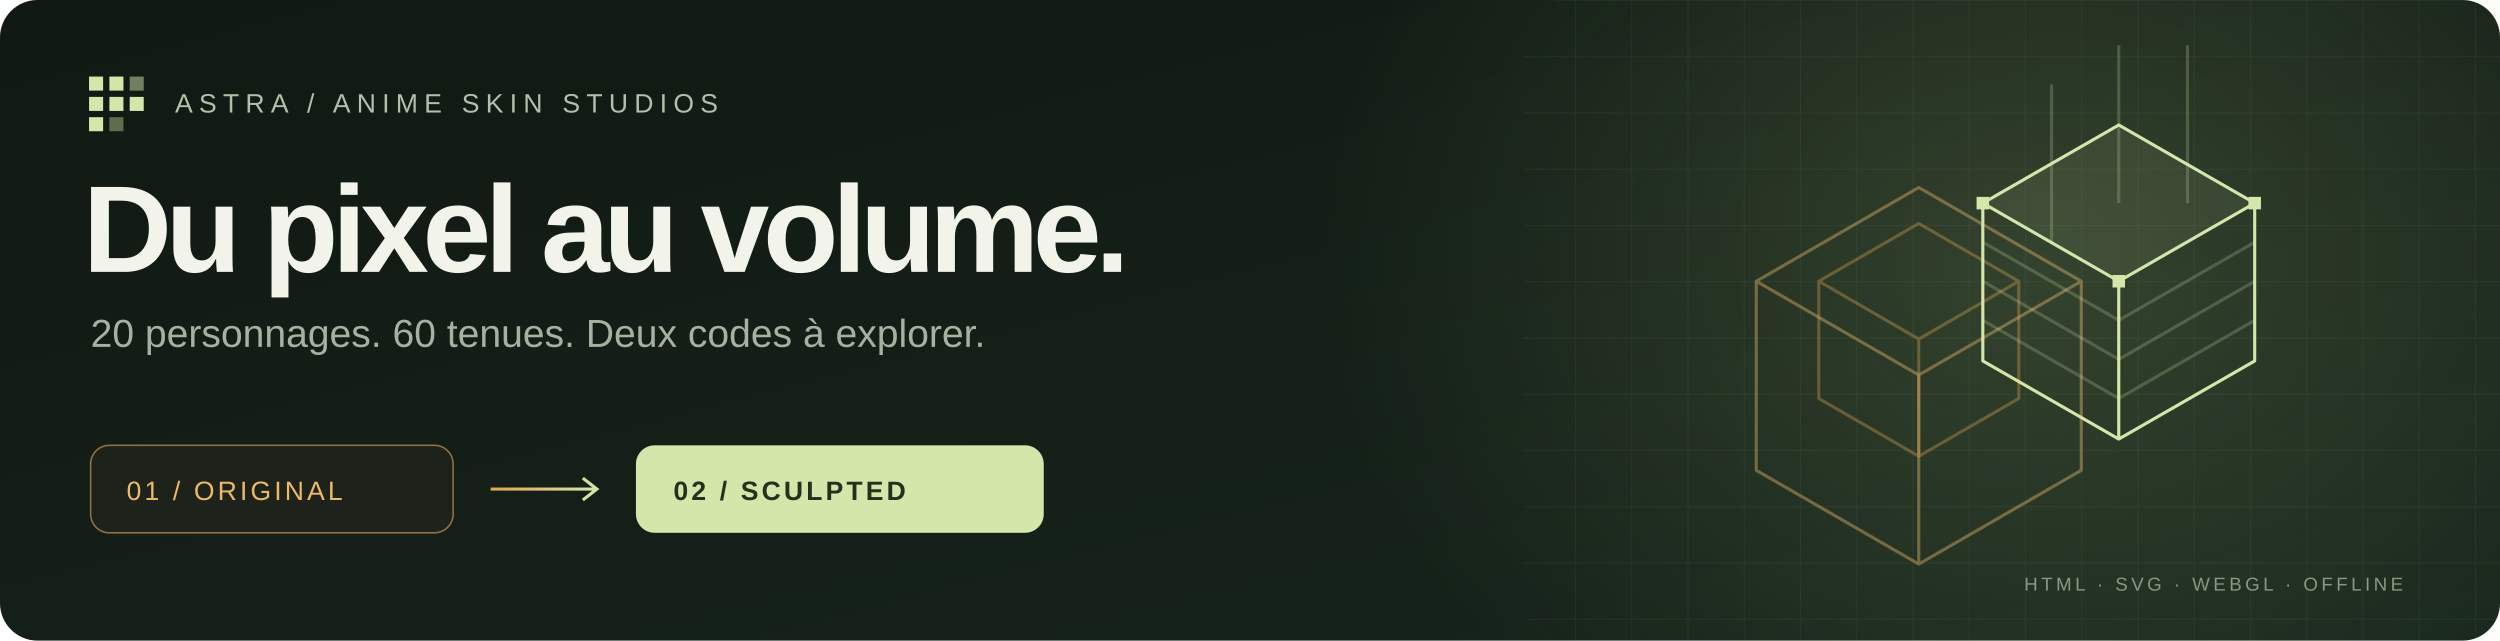
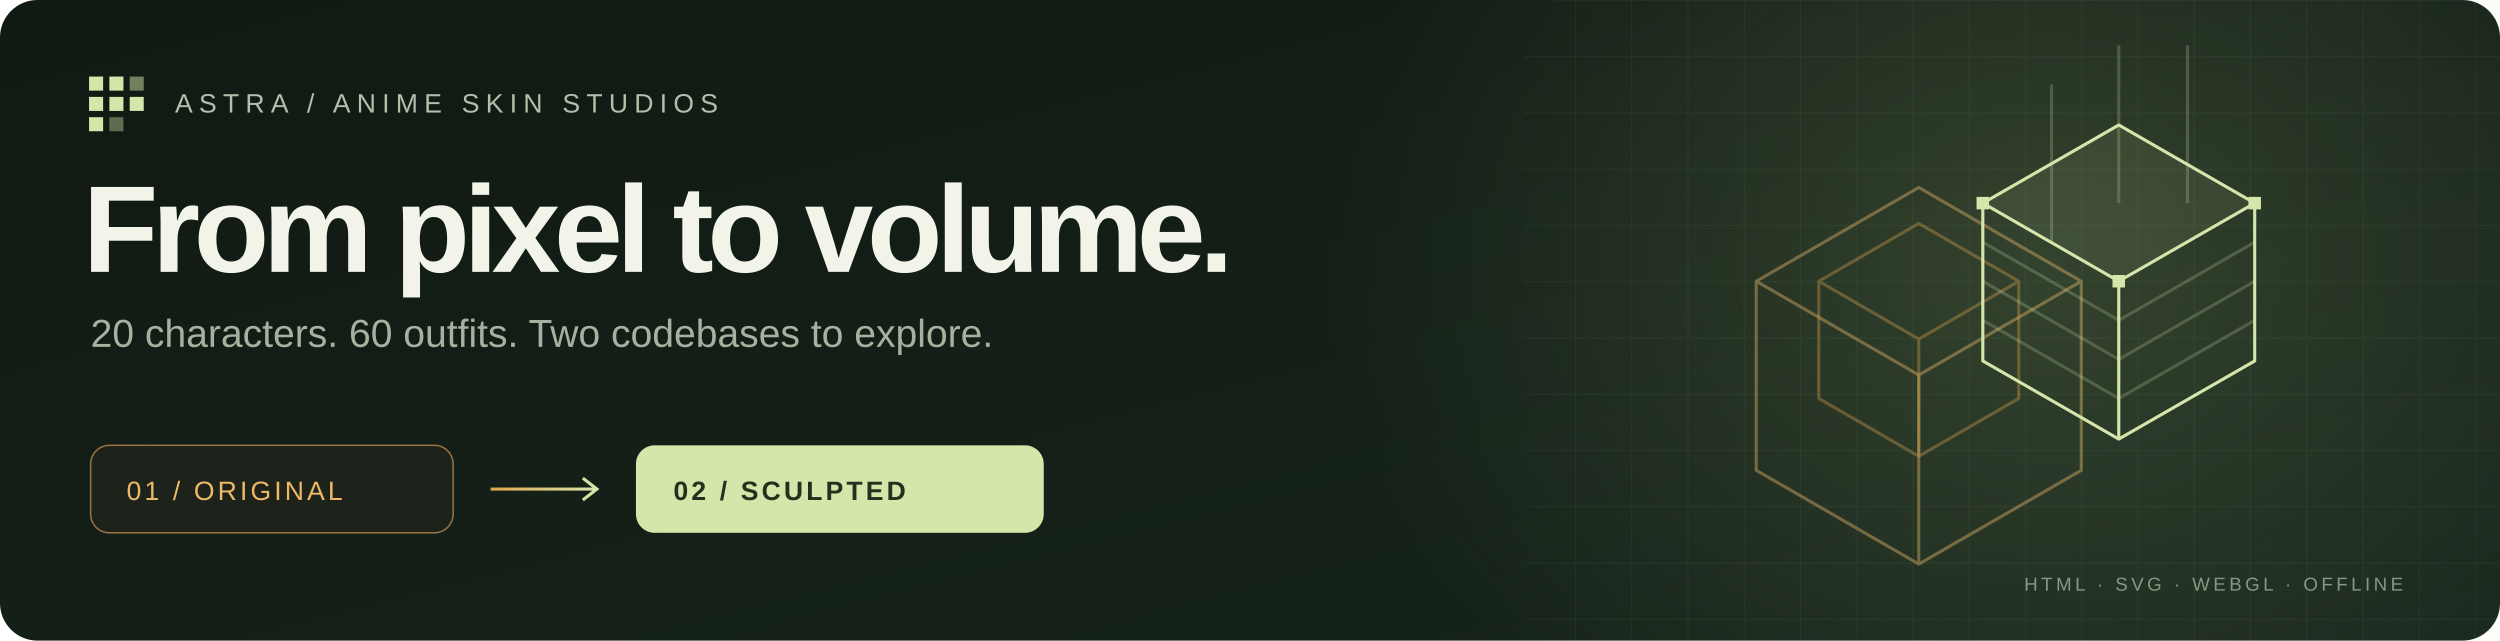
<svg xmlns="http://www.w3.org/2000/svg" viewBox="0 0 1600 410" role="img" aria-labelledby="title desc">
  <defs>
    <linearGradient id="bg" x2="1" y2="1">
      <stop stop-color="#101912" />
      <stop offset="1" stop-color="#17251c" />
    </linearGradient>
    <radialGradient id="glow">
      <stop stop-color="#bcd78b" stop-opacity=".19" />
      <stop offset="1" stop-color="#bcd78b" stop-opacity="0" />
    </radialGradient>
    <pattern id="grid" width="36" height="36" patternUnits="userSpaceOnUse">
      <path d="M36 0H0V36" fill="none" stroke="#a7bf90" stroke-opacity=".08" />
    </pattern>
    <linearGradient id="line">
      <stop stop-color="#e1a64f" />
      <stop offset="1" stop-color="#d5e6ab" />
    </linearGradient>
  </defs>
  <rect width="1600" height="410" rx="24" fill="url(#bg)" />
  <ellipse cx="1310" cy="165" rx="470" ry="380" fill="url(#glow)" />
  <rect x="975" width="625" height="410" rx="24" fill="url(#grid)" />
  <g font-family="Arial,Helvetica,sans-serif">
    <g fill="#d5e6ab">
      <rect x="57" y="49" width="9" height="9" />
      <rect x="70" y="49" width="9" height="9" />
      <rect x="83" y="49" width="9" height="9" opacity=".5" />
      <rect x="57" y="62" width="9" height="9" />
      <rect x="70" y="62" width="9" height="9" />
      <rect x="83" y="62" width="9" height="9" />
      <rect x="57" y="75" width="9" height="9" />
      <rect x="70" y="75" width="9" height="9" opacity=".4" />
    </g>
    <text x="112" y="72" fill="#b2c0ab" font-size="17" letter-spacing="4">ASTRA / ANIME SKIN STUDIOS</text>
-     <text x="53" y="174" fill="#f2f4e9" font-size="79" font-weight="700" letter-spacing="-4">Du pixel au volume.</text>
-     <text x="58" y="222" fill="#a6b29f" font-size="25">20 personnages. 60 tenues. Deux codes à explorer.</text>
+     <text x="53" y="174" fill="#f2f4e9" font-size="79" font-weight="700" letter-spacing="-4">From pixel to volume.</text>
+     <text x="58" y="222" fill="#a6b29f" font-size="25">20 characters. 60 outfits. Two codebases to explore.</text>
    <rect x="58" y="285" width="232" height="56" rx="12" fill="#1d231b" stroke="#947142" />
    <text x="81" y="320" fill="#edb966" font-size="17" letter-spacing="2">01 / ORIGINAL</text>
    <path d="M314 313h68m-9-7 9 7-9 7" fill="none" stroke="url(#line)" stroke-width="2" />
    <rect x="407" y="285" width="261" height="56" rx="12" fill="#d5e6ab" />
    <text x="431" y="320" fill="#25301d" font-size="17" font-weight="700" letter-spacing="2">02 / SCULPTED</text>
    <text x="1538" y="378" fill="#899880" font-size="12" letter-spacing="2.2" text-anchor="end">HTML · SVG · WEBGL · OFFLINE</text>
  </g>
  <g transform="translate(1100 86)" fill="none" stroke-linejoin="round" stroke-width="2">
    <path d="m24 94 104-60 104 60-104 60zm0 0v121l104 60 104-60V94m-104 60v121" stroke="#d9ac66" opacity=".45" />
    <path d="m64 94 64-37 64 37-64 37zm0 0v75l64 37 64-37V94m-64 37v75" stroke="#dfa64f" opacity=".35" />
    <path d="m169 44 87-50 87 50-87 50zm0 0v101l87 50 87-50V44m-87 50v101" stroke="#d5e6ab" />
    <path d="m169 69 87 50 87-50m-174 25 87 50 87-50m-174 25 87 50 87-50m-130-151v101m43-126v101m44-101v101" stroke="#d5e6ab" opacity=".22" />
    <path d="m169 44 87-50 87 50-87 50z" fill="#d5e6ab" fill-opacity=".09" stroke="none" />
    <rect x="165" y="40" width="8" height="8" fill="#d5e6ab" stroke="none" />
    <rect x="252" y="90" width="8" height="8" fill="#d5e6ab" stroke="none" />
    <rect x="339" y="40" width="8" height="8" fill="#d5e6ab" stroke="none" />
  </g>
</svg>
